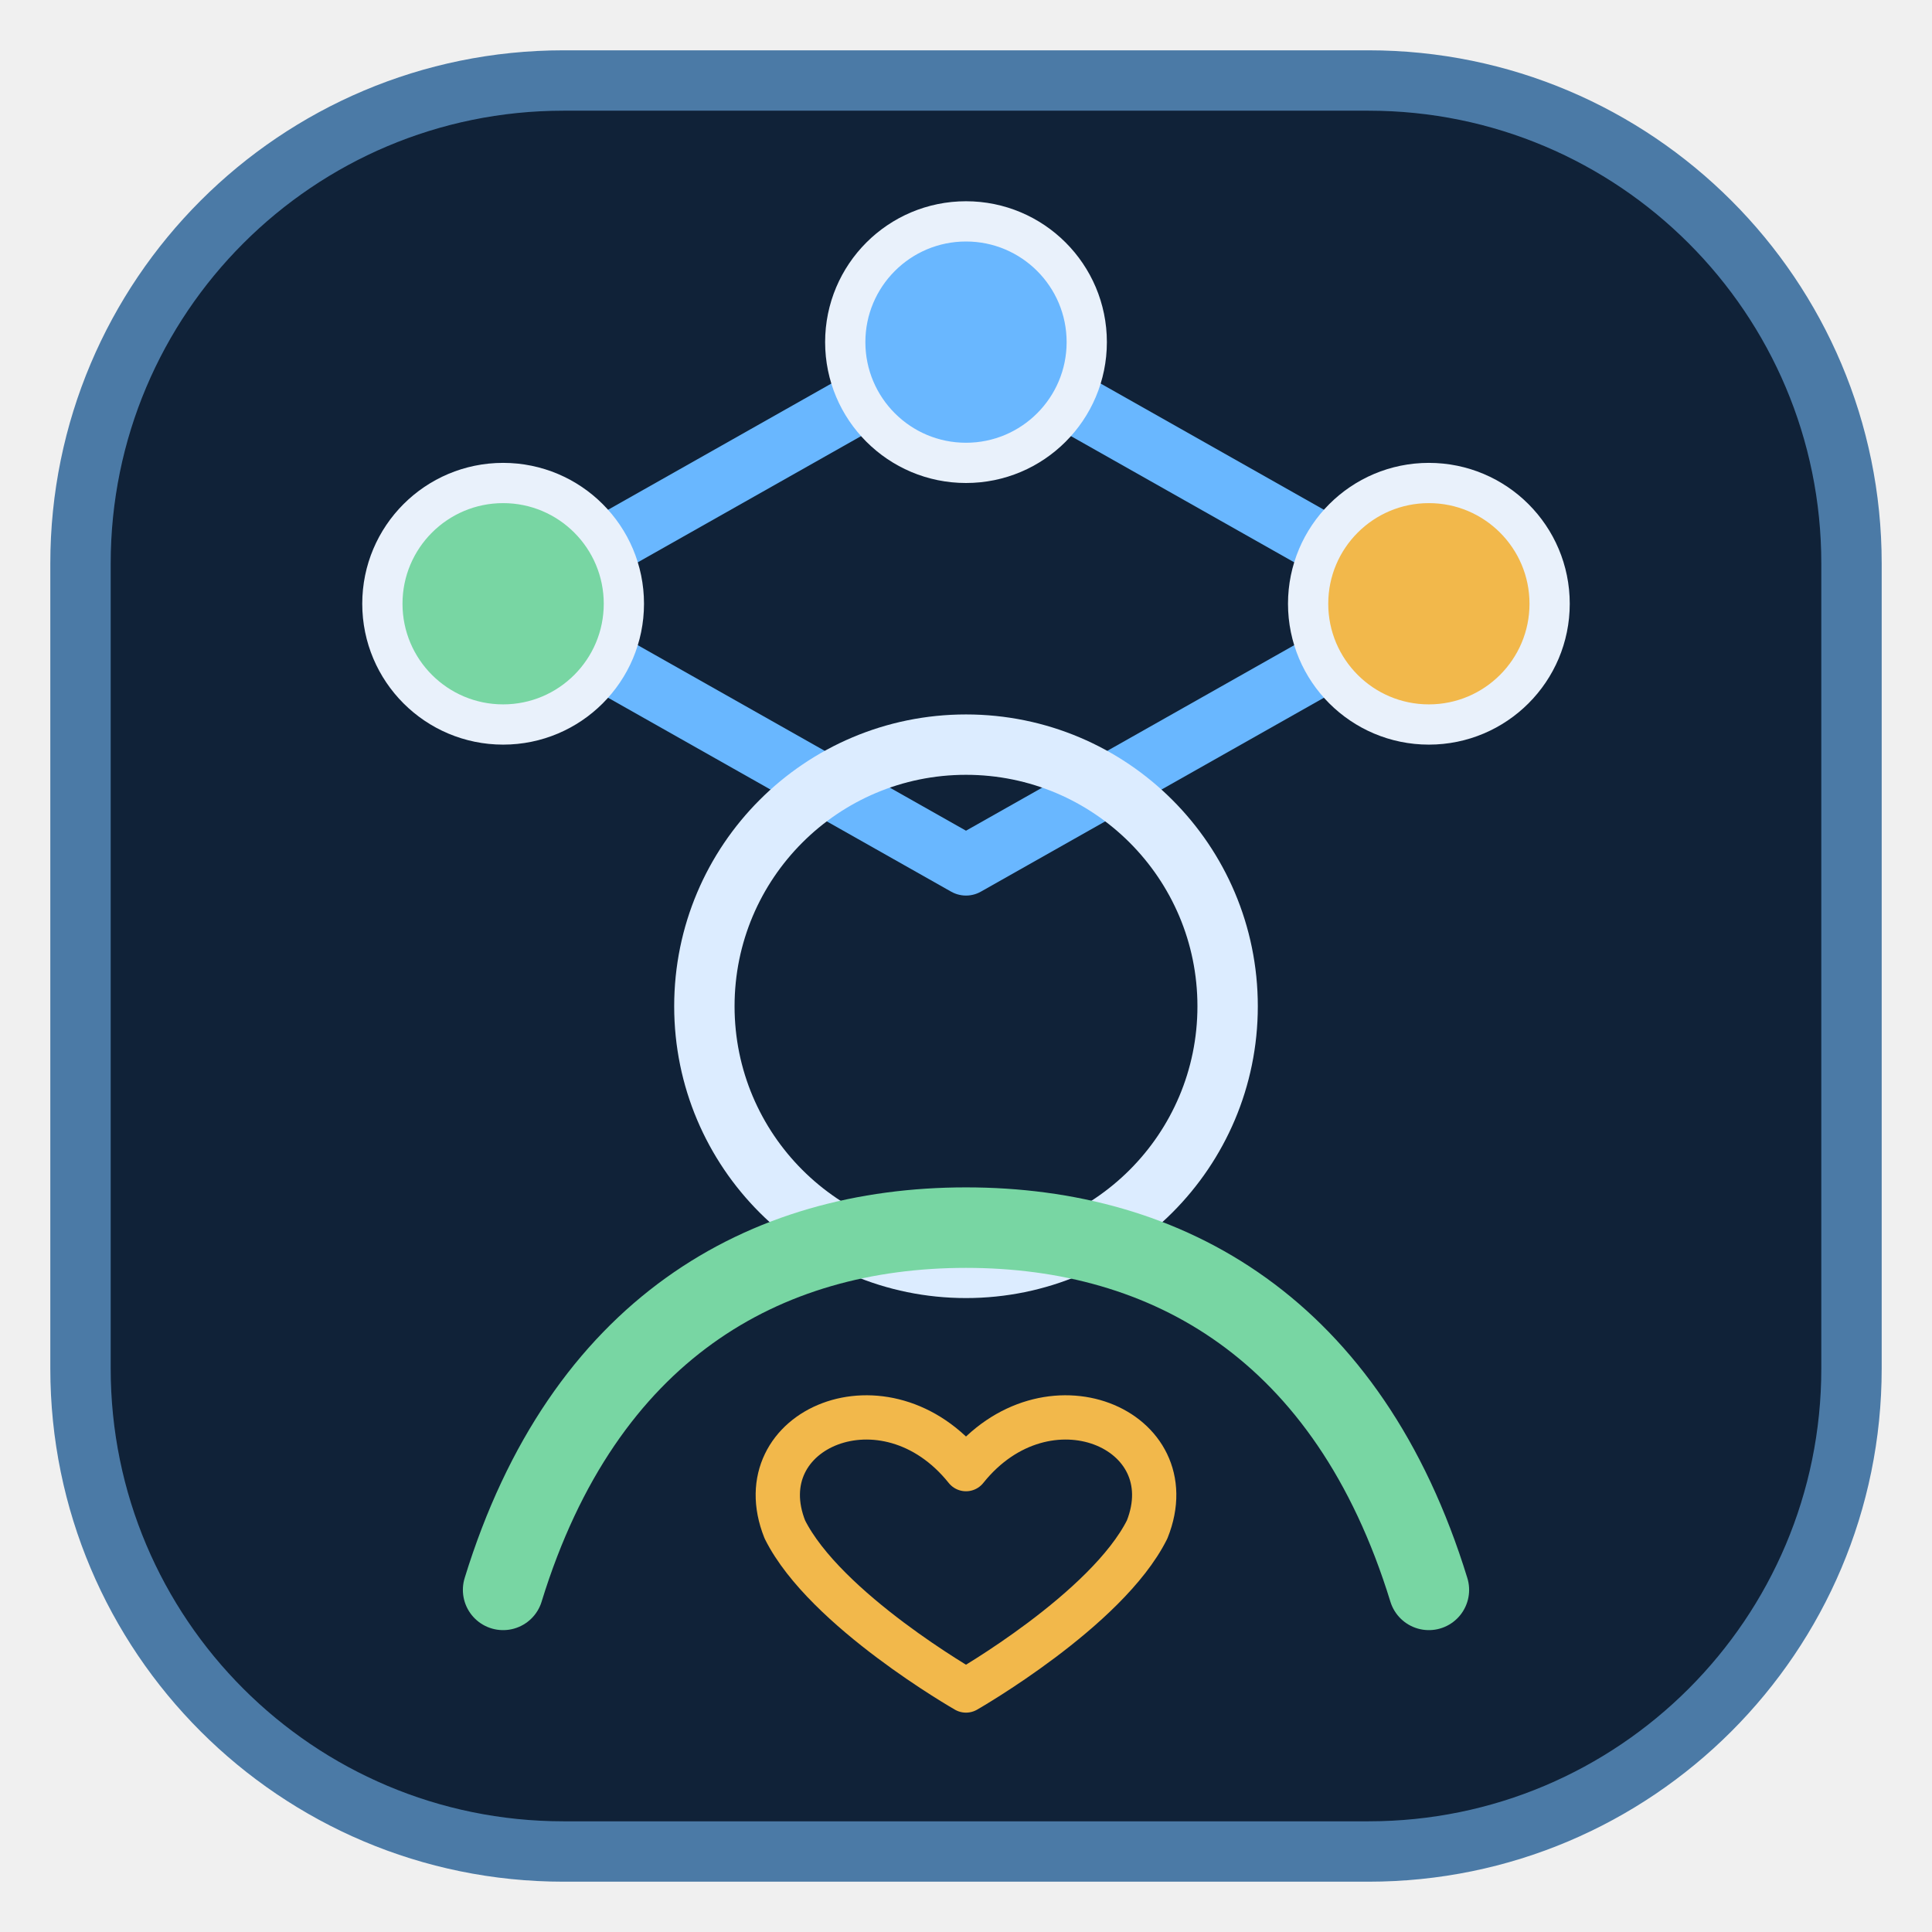
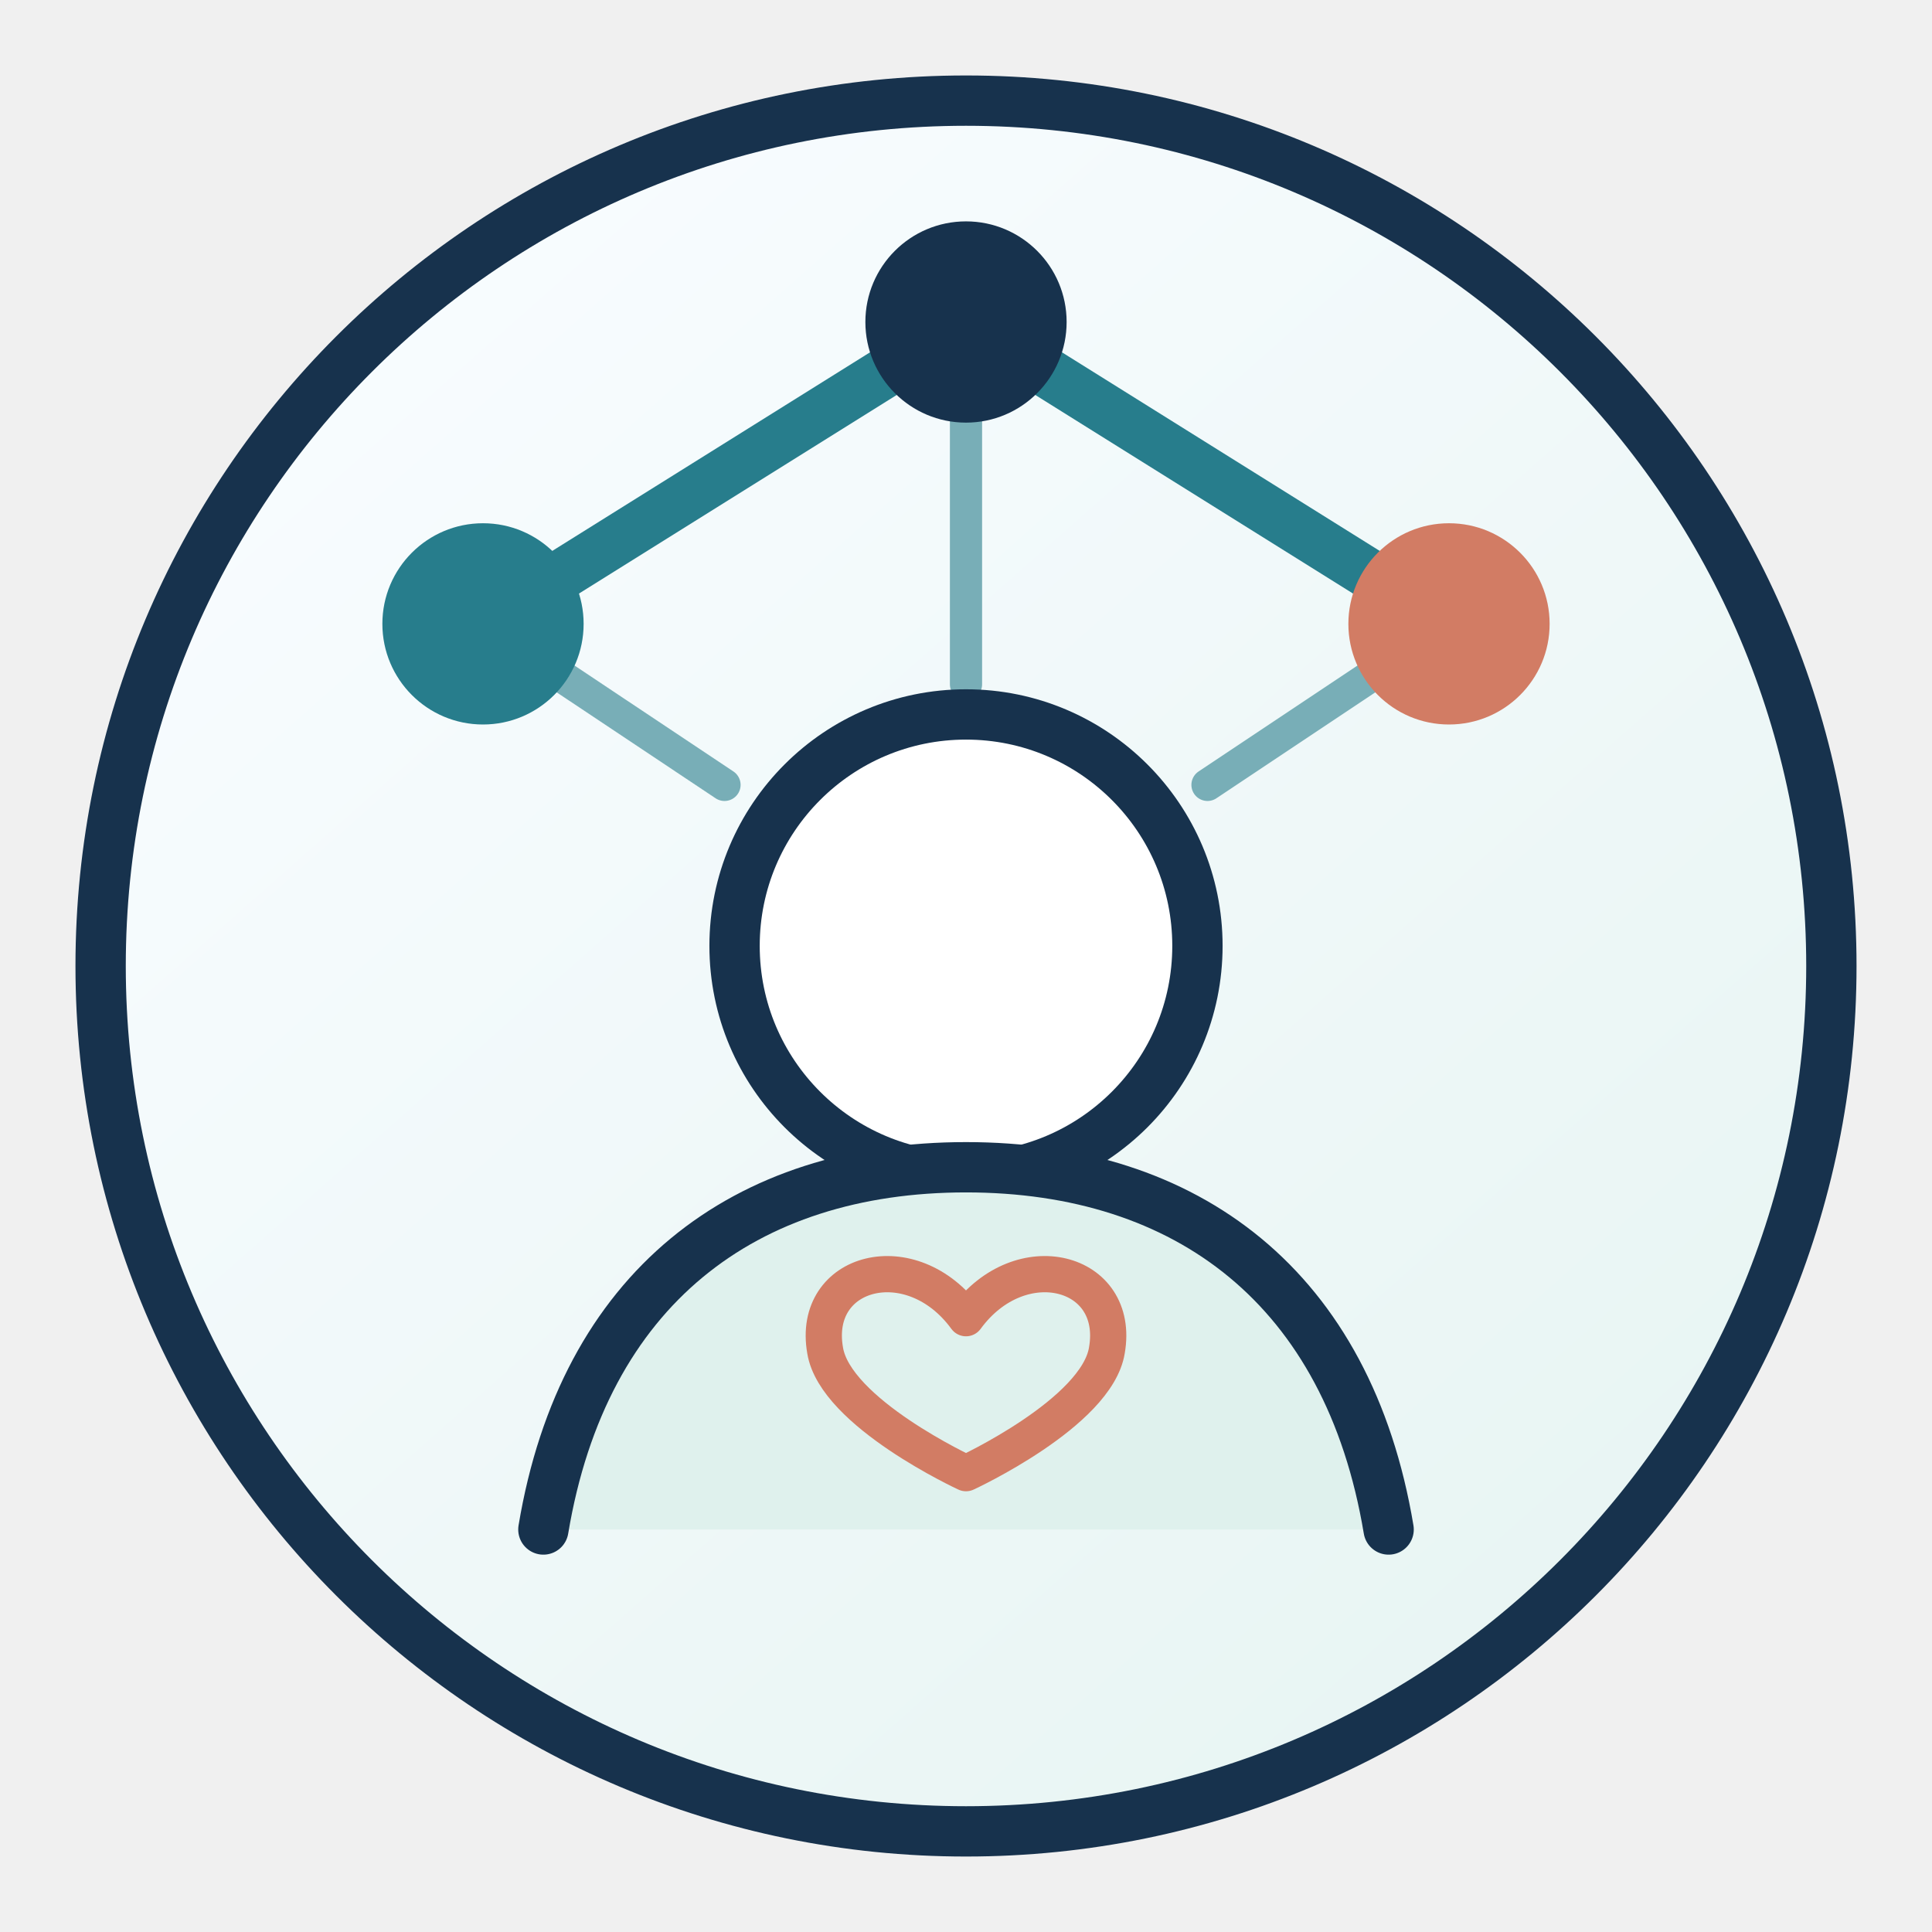
<svg xmlns="http://www.w3.org/2000/svg" viewBox="0 0 96 96" role="img" aria-labelledby="title desc">
-   <rect x="4" y="4" width="88" height="88" rx="24" fill="#102238" stroke="#4b7aa6" stroke-width="3" />
-   <path d="M25 30 L48 17 L71 30 L48 43 Z" fill="none" stroke="#69b7ff" stroke-width="3" stroke-linecap="round" stroke-linejoin="round" />
-   <circle cx="25" cy="30" r="6" fill="#78d6a3" stroke="#e9f1fb" stroke-width="2" />
-   <circle cx="48" cy="17" r="6" fill="#69b7ff" stroke="#e9f1fb" stroke-width="2" />
-   <circle cx="71" cy="30" r="6" fill="#f2b84b" stroke="#e9f1fb" stroke-width="2" />
-   <circle cx="48" cy="50" r="13" fill="none" stroke="#dcecff" stroke-width="3" />
-   <path d="M25 79 C29 66 38 61 48 61 C58 61 67 66 71 79" fill="none" stroke="#78d6a3" stroke-width="4" stroke-linecap="round" />
-   <path d="M48 73 C44 68 37 71 39 76 C41 80 48 84 48 84 C48 84 55 80 57 76 C59 71 52 68 48 73 Z" fill="none" stroke="#f2b84b" stroke-width="2.2" stroke-linejoin="round" />
+   <defs>
+     <linearGradient id="field" x1="18" y1="14" x2="78" y2="82" gradientUnits="userSpaceOnUse">
+       <stop stop-color="#f8fcff" />
+       <stop offset="1" stop-color="#e8f5f3" />
+     </linearGradient>
+   </defs>
+   <circle cx="48" cy="48" r="43" fill="url(#field)" stroke="#17324d" stroke-width="2.5" />
+   <path d="M24 31 L48 16 L72 31" fill="none" stroke="#277d8c" stroke-width="2.5" stroke-linecap="round" stroke-linejoin="round" />
+   <path d="M48 16 L48 34 M24 31 L36 39 M72 31 L60 39" fill="none" stroke="#78aeb7" stroke-width="1.6" stroke-linecap="round" />
+   <circle cx="24" cy="31" r="5" fill="#277d8c" />
+   <circle cx="48" cy="16" r="5" fill="#17324d" />
+   <circle cx="72" cy="31" r="5" fill="#d27c64" />
+   <circle cx="48" cy="47" r="11.5" fill="#fff" stroke="#17324d" stroke-width="2.5" />
+   <path d="M27 76 C29 64 37 58 48 58 C59 58 67 64 69 76" fill="#dff1ed" stroke="#17324d" stroke-width="2.5" stroke-linecap="round" />
+   <path d="M48 65.5 C45.3 61.8 40.3 63.1 41 67.1 C41.5 70.2 48 73.2 48 73.2 C48 73.2 54.5 70.2 55 67.1 C55.7 63.1 50.7 61.8 48 65.5 Z" fill="none" stroke="#d27c64" stroke-width="1.8" stroke-linejoin="round" />
</svg>
